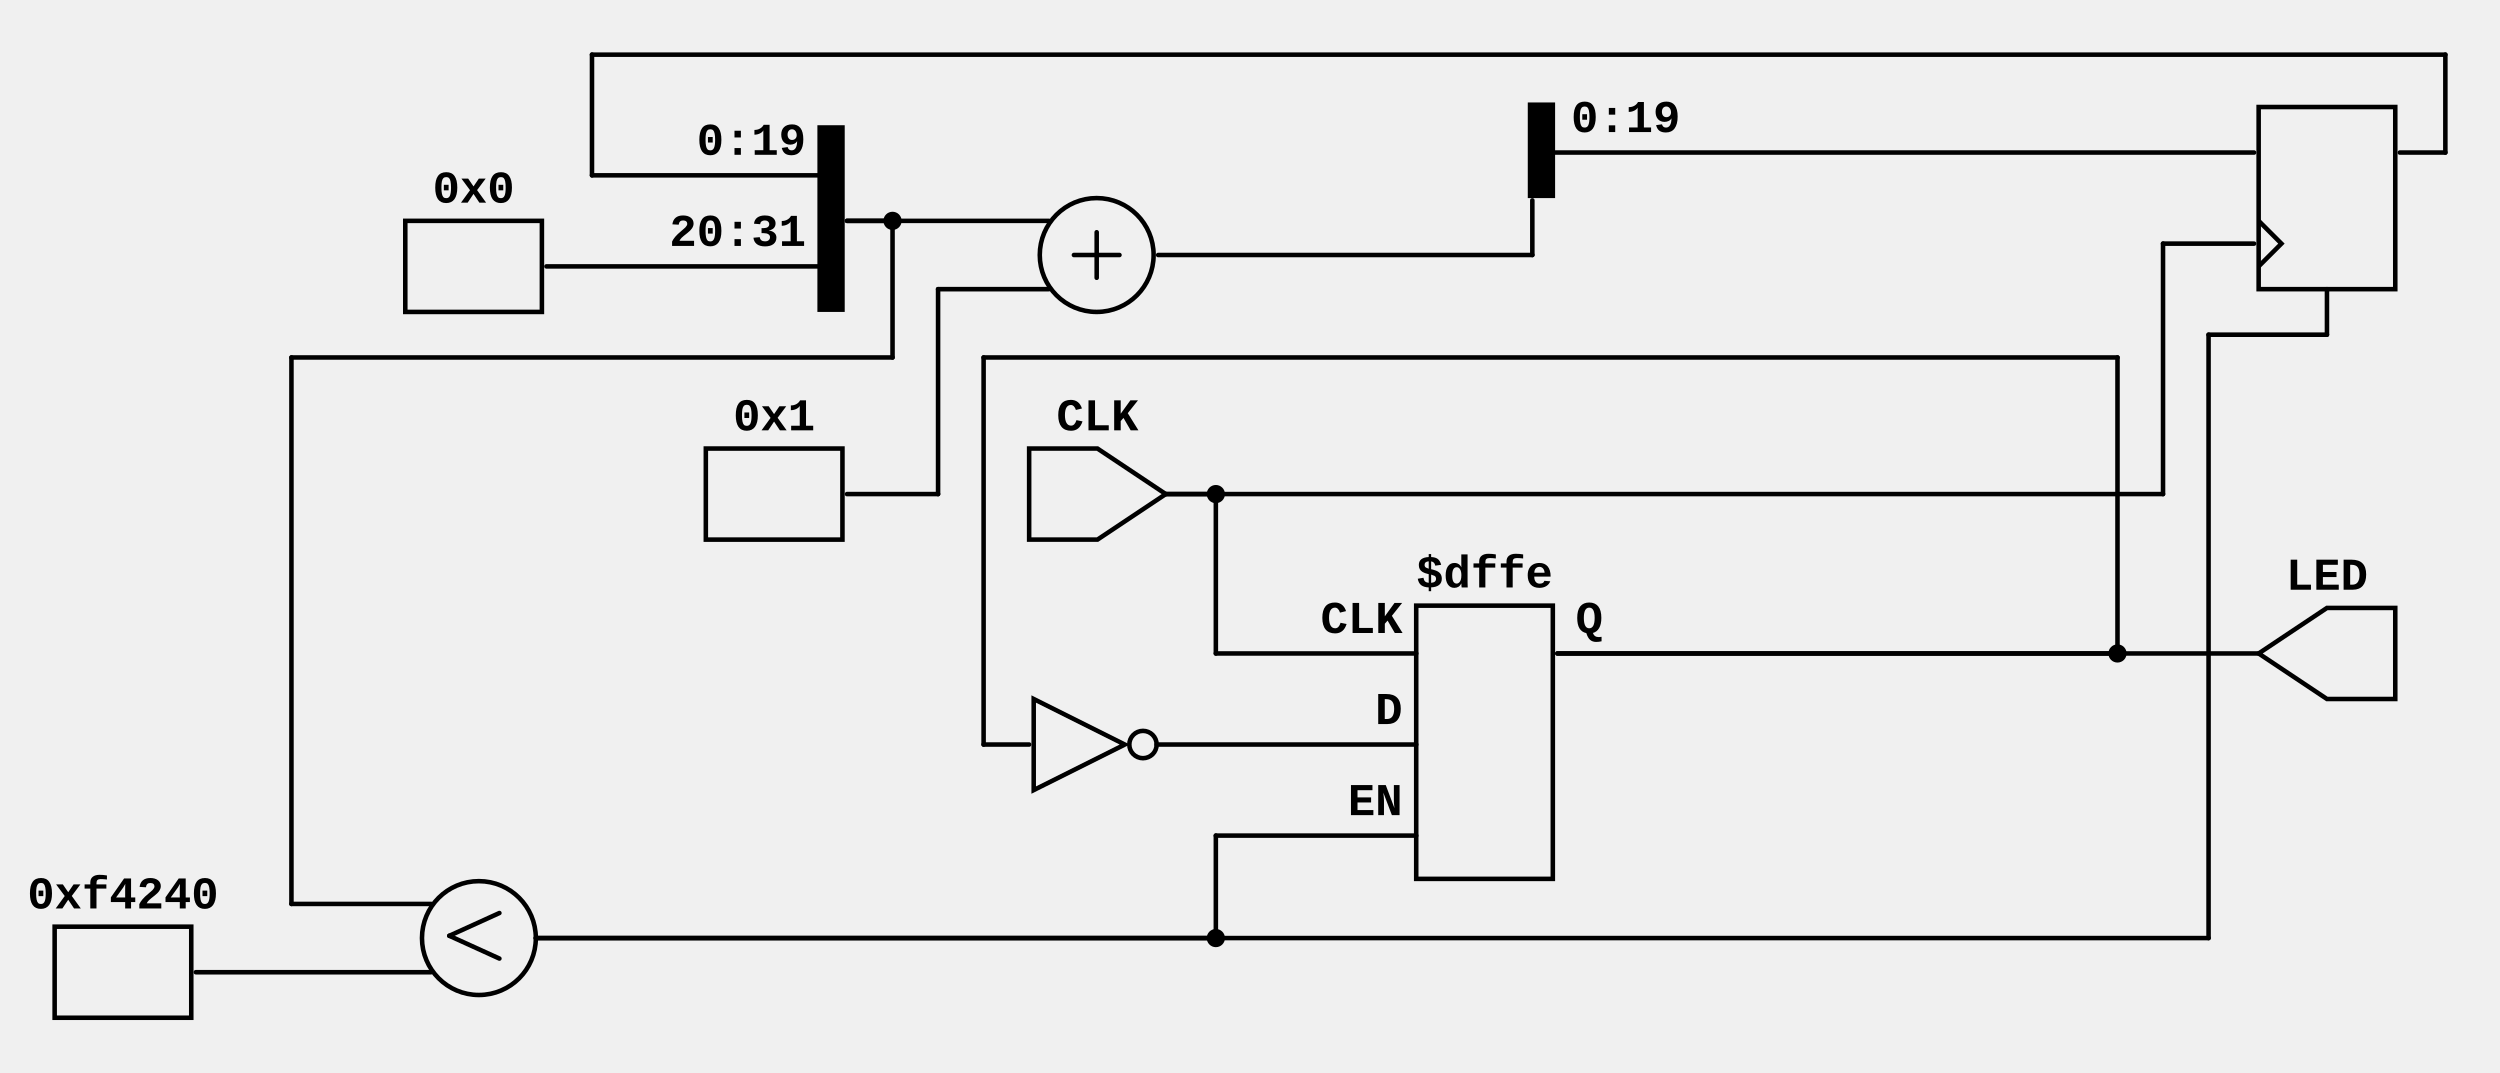
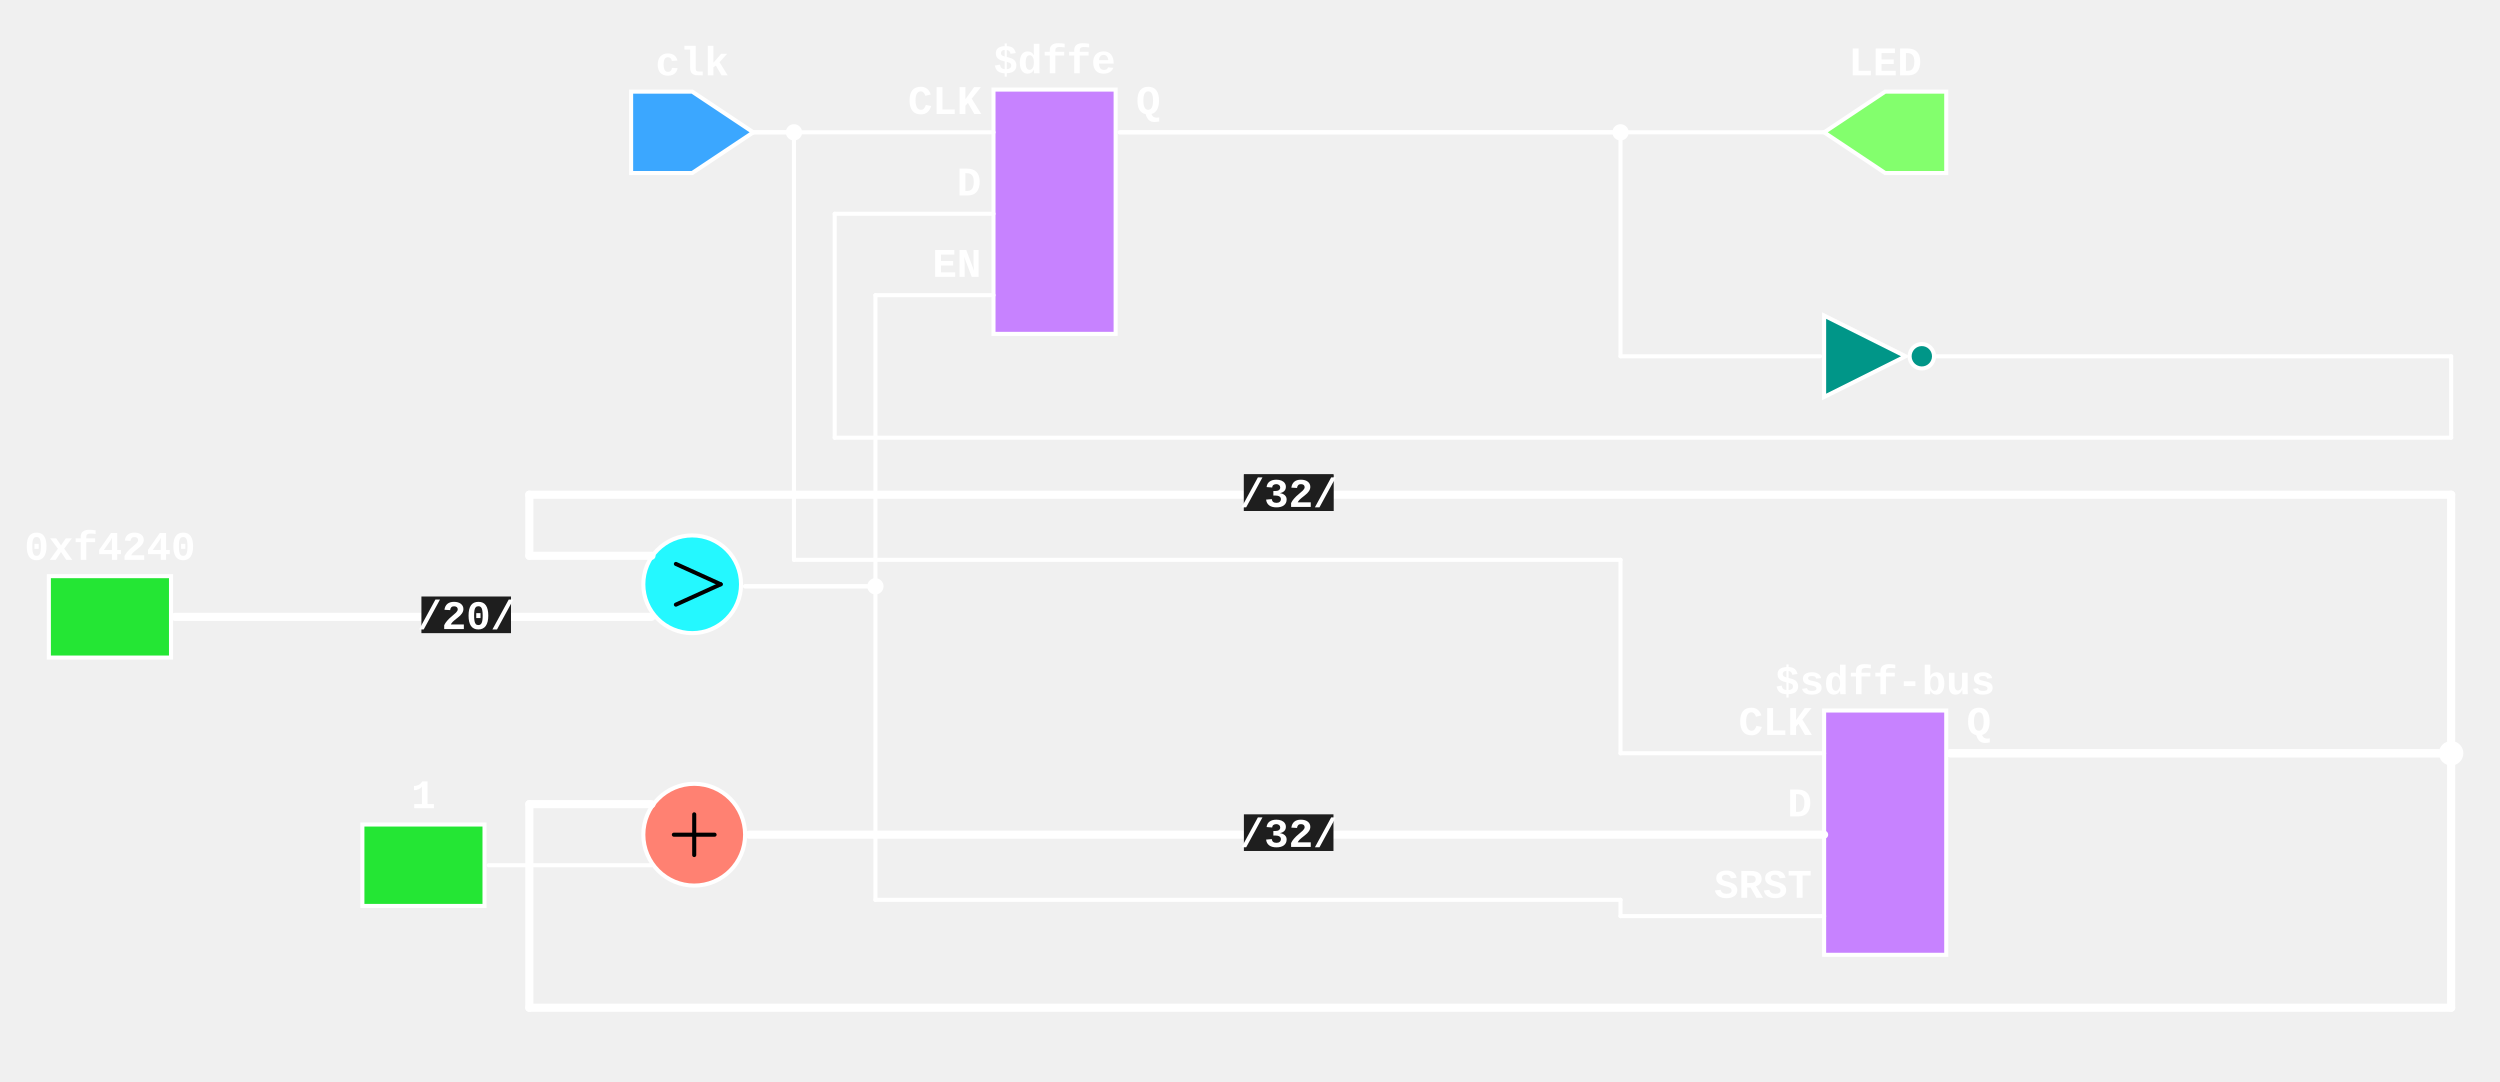
- <svg xmlns="http://www.w3.org/2000/svg" xmlns:ns1="https://github.com/nturley/netlistsvg" width="549" height="235.5">
+ <svg xmlns="http://www.w3.org/2000/svg" xmlns:ns1="https://github.com/nturley/netlistsvg" width="614" height="265.5">
  <style>g {
    fill:none;
-     stroke: #000;
+     stroke: #fff;
  }
  text {
-     fill:#000;
+     fill:#fff;
    stroke:none;
    font-size:10px;
    font-weight: bold;
    font-family: "Courier New", monospace;
  }
  line {
-     stroke: #000;
+     stroke: #fff;
    stroke-linecap: round;
  }
  .nodelabel {
    text-anchor: middle;
  }
  .inputPortLabel {
    text-anchor: end;
  }
  .splitjoinBody {
-     fill:#000;
-   }</style>
-   <g ns1:type="add" transform="translate(228.3333,43.5)" ns1:width="25" ns1:height="25" id="cell_$add$SuperProj.v:28$3">
+     fill:#fff;
+   } 
+ </style>
+   <g ns1:type="add" transform="translate(158,192.5)" ns1:width="25" ns1:height="25" id="cell_$add$Blink.v:18$2">
    <ns1:alias val="$add" />
-     <circle r="12.5" cx="12.5" cy="12.5" class="cell_$add$SuperProj.v:28$3" />
-     <line x1="7.5" x2="17.5" y1="12.5" y2="12.5" class="cell_$add$SuperProj.v:28$3" />
-     <line x1="12.5" x2="12.5" y1="7.5" y2="17.5" class="cell_$add$SuperProj.v:28$3" />
+     <circle r="12.5" cx="12.5" cy="12.5" fill="#ff8172" class="cell_$add$Blink.v:18$2" />
+     <line style="stroke: #000" x1="7.5" x2="17.5" y1="12.5" y2="12.5" class="cell_$add$Blink.v:18$2" />
+     <line style="stroke: #000" x1="12.5" x2="12.5" y1="7.5" y2="17.5" class="cell_$add$Blink.v:18$2" />
    <g ns1:x="2" ns1:y="5" ns1:pid="A" />
    <g ns1:x="2" ns1:y="20" ns1:pid="B" />
    <g ns1:x="26" ns1:y="12.5" ns1:pid="Y" />
  </g>
-   <g ns1:type="generic" transform="translate(311,133)" ns1:width="30" ns1:height="40" id="cell_$auto$ff.cc:266:slice$14">
-     <text x="15" y="-4" class="nodelabel cell_$auto$ff.cc:266:slice$14" ns1:attribute="ref">$dffe</text>
-     <rect width="30" height="60" ns1:generic="body" class="cell_$auto$ff.cc:266:slice$14" />
-     <g transform="translate(0,10)" ns1:x="0" ns1:y="10" ns1:pid="in0" id="port_$auto$ff.cc:266:slice$14~CLK">
-       <text x="-3" y="-4" class="inputPortLabel cell_$auto$ff.cc:266:slice$14">CLK</text>
+   <g ns1:type="generic" transform="translate(448,174.5)" ns1:width="30" ns1:height="40" id="cell_$auto$ff.cc:266:slice$12">
+     <text x="15" y="-4" class="nodelabel cell_$auto$ff.cc:266:slice$12" ns1:attribute="ref">$sdff-bus</text>
+     <rect width="30" height="60" ns1:generic="body" fill="#c782ff" rx="0" class="cell_$auto$ff.cc:266:slice$12" />
+     <g transform="translate(0,10)" ns1:x="0" ns1:y="10" ns1:pid="in0" id="port_$auto$ff.cc:266:slice$12~CLK">
+       <text x="-3" y="-4" class="inputPortLabel cell_$auto$ff.cc:266:slice$12">CLK</text>
    </g>
-     <g transform="translate(0,30)" ns1:x="0" ns1:y="10" ns1:pid="in0" id="port_$auto$ff.cc:266:slice$14~D">
-       <text x="-3" y="-4" class="inputPortLabel cell_$auto$ff.cc:266:slice$14">D</text>
+     <g transform="translate(0,30)" ns1:x="0" ns1:y="10" ns1:pid="in0" id="port_$auto$ff.cc:266:slice$12~D">
+       <text x="-3" y="-4" class="inputPortLabel cell_$auto$ff.cc:266:slice$12">D</text>
    </g>
-     <g transform="translate(0,50)" ns1:x="0" ns1:y="10" ns1:pid="in0" id="port_$auto$ff.cc:266:slice$14~EN">
-       <text x="-3" y="-4" class="inputPortLabel cell_$auto$ff.cc:266:slice$14">EN</text>
+     <g transform="translate(0,50)" ns1:x="0" ns1:y="10" ns1:pid="in0" id="port_$auto$ff.cc:266:slice$12~SRST">
+       <text x="-3" y="-4" class="inputPortLabel cell_$auto$ff.cc:266:slice$12">SRST</text>
    </g>
-     <g transform="translate(30,10)" ns1:x="30" ns1:y="10" ns1:pid="out0" id="port_$auto$ff.cc:266:slice$14~Q">
-       <text x="5" y="-4" style="fill:#000; stroke:none" class="cell_$auto$ff.cc:266:slice$14">Q</text>
+     <g transform="translate(30,10)" ns1:x="30" ns1:y="10" ns1:pid="out0" id="port_$auto$ff.cc:266:slice$12~Q">
+       <text x="5" y="-4" style="fill:#FFF; stroke:none" class="cell_$auto$ff.cc:266:slice$12">Q</text>
    </g>
  </g>
-   <g ns1:type="dff" transform="translate(496,23.5)" ns1:width="30" ns1:height="40" id="cell_$auto$ff.cc:266:slice$15">
-     <ns1:alias val="$dff" />
-     <ns1:alias val="$_DFF_" />
-     <ns1:alias val="$_DFF_P_" />
-     <ns1:alias val="$adff" />
-     <ns1:alias val="$_DFF_" />
-     <ns1:alias val="$_DFF_P_" />
-     <ns1:alias val="$sdff" />
-     <ns1:alias val="$_DFF_" />
-     <ns1:alias val="$_DFF_P_" />
-     <rect width="30" height="40" x="0" y="0" class="cell_$auto$ff.cc:266:slice$15" />
-     <path d="M0,35 L5,30 L0,25" class="cell_$auto$ff.cc:266:slice$15" />
-     <g ns1:x="31" ns1:y="10" ns1:pid="Q" />
-     <g ns1:x="-1" ns1:y="30" ns1:pid="CLK" />
-     <g ns1:x="-1" ns1:y="30" ns1:pid="C" />
-     <g ns1:x="-1" ns1:y="10" ns1:pid="D" />
-     <g ns1:x="15" ns1:y="40" ns1:pid="ARST" />
-     <g ns1:x="15" ns1:y="40" ns1:pid="SRST" />
+   <g ns1:type="generic" transform="translate(244,22)" ns1:width="30" ns1:height="40" id="cell_$auto$ff.cc:266:slice$13">
+     <text x="15" y="-4" class="nodelabel cell_$auto$ff.cc:266:slice$13" ns1:attribute="ref">$dffe</text>
+     <rect width="30" height="60" ns1:generic="body" fill="#c782ff" rx="0" class="cell_$auto$ff.cc:266:slice$13" />
+     <g transform="translate(0,10)" ns1:x="0" ns1:y="10" ns1:pid="in0" id="port_$auto$ff.cc:266:slice$13~CLK">
+       <text x="-3" y="-4" class="inputPortLabel cell_$auto$ff.cc:266:slice$13">CLK</text>
+     </g>
+     <g transform="translate(0,30)" ns1:x="0" ns1:y="10" ns1:pid="in0" id="port_$auto$ff.cc:266:slice$13~D">
+       <text x="-3" y="-4" class="inputPortLabel cell_$auto$ff.cc:266:slice$13">D</text>
+     </g>
+     <g transform="translate(0,50)" ns1:x="0" ns1:y="10" ns1:pid="in0" id="port_$auto$ff.cc:266:slice$13~EN">
+       <text x="-3" y="-4" class="inputPortLabel cell_$auto$ff.cc:266:slice$13">EN</text>
+     </g>
+     <g transform="translate(30,10)" ns1:x="30" ns1:y="10" ns1:pid="out0" id="port_$auto$ff.cc:266:slice$13~Q">
+       <text x="5" y="-4" style="fill:#FFF; stroke:none" class="cell_$auto$ff.cc:266:slice$13">Q</text>
+     </g>
  </g>
-   <g ns1:type="lt" transform="translate(92.66667,193.5)" ns1:width="25" ns1:height="25" id="cell_$lt$SuperProj.v:24$2">
-     <ns1:alias val="$lt" />
-     <circle r="12.5" cx="12.5" cy="12.5" class="cell_$lt$SuperProj.v:24$2" />
-     <line x1="6" x2="17" y1="12" y2="7" class="cell_$lt$SuperProj.v:24$2" />
-     <line x1="6" x2="17" y1="12" y2="17" class="cell_$lt$SuperProj.v:24$2" />
+   <g ns1:type="gt" transform="translate(158,131.5)" ns1:width="25" ns1:height="25" id="cell_$gt$Blink.v:19$3">
+     <ns1:alias val="$gt" />
+     <circle r="12" cx="12" cy="12" fill="#24f8ff" class="cell_$gt$Blink.v:19$3" />
+     <line style="stroke: #000" x1="8" x2="19" y1="7" y2="12" class="cell_$gt$Blink.v:19$3" />
+     <line style="stroke: #000" x1="8" x2="19" y1="17" y2="12" class="cell_$gt$Blink.v:19$3" />
    <g ns1:x="2" ns1:y="5" ns1:pid="A" />
    <g ns1:x="2" ns1:y="20" ns1:pid="B" />
    <g ns1:x="25" ns1:y="12.5" ns1:pid="Y" />
  </g>
-   <g ns1:type="not" transform="translate(227,153.5)" ns1:width="30" ns1:height="20" id="cell_$not$SuperProj.v:32$4">
+   <g ns1:type="not" transform="translate(448,77.5)" ns1:width="30" ns1:height="20" id="cell_$logic_not$Blink.v:20$4">
    <ns1:alias val="$_NOT_" />
    <ns1:alias val="$not" />
    <ns1:alias val="$logic_not" />
-     <path d="M0,0 L0,20 L20,10 Z" class="cell_$not$SuperProj.v:32$4" />
-     <circle cx="24" cy="10" r="3" class="cell_$not$SuperProj.v:32$4" />
+     <path d="M0,0 L0,20 L20,10 Z" fill="#009688" class="cell_$logic_not$Blink.v:20$4" />
+     <circle cx="24" cy="10" r="3" fill="#009688" class="cell_$logic_not$Blink.v:20$4" />
    <g ns1:x="-1" ns1:y="10" ns1:pid="A" />
    <g ns1:x="27" ns1:y="10" ns1:pid="Y" />
  </g>
-   <g ns1:type="inputExt" transform="translate(226,98.5)" ns1:width="30" ns1:height="20" id="cell_CLK">
-     <text x="15" y="-4" class="nodelabel cell_CLK" ns1:attribute="ref">CLK</text>
+   <g ns1:type="inputExt" transform="translate(155,22.5)" ns1:width="30" ns1:height="20" id="cell_clk">
+     <text x="15" y="-4" class="nodelabel cell_clk" ns1:attribute="ref">clk</text>
    <ns1:alias val="$_inputExt_" />
-     <path d="M0,0 L0,20 L15,20 L30,10 L15,0 Z" class="cell_CLK" />
+     <path d="M0,0 L0,20 L15,20 L30,10 L15,0 Z" fill="#3ba7ff" class="cell_clk" />
    <g ns1:x="30" ns1:y="10" ns1:pid="Y" />
  </g>
-   <g ns1:type="outputExt" transform="translate(496,133.5)" ns1:width="30" ns1:height="20" id="cell_LED">
+   <g ns1:type="outputExt" transform="translate(448,22.5)" ns1:width="30" ns1:height="20" id="cell_LED">
    <text x="15" y="-4" class="nodelabel cell_LED" ns1:attribute="ref">LED</text>
    <ns1:alias val="$_outputExt_" />
-     <path d="M30,0 L30,20 L15,20 L0,10 L15,0 Z" class="cell_LED" />
+     <path d="M30,0 L30,20 L15,20 L0,10 L15,0 Z" fill="#83ff6d" class="cell_LED" />
    <g ns1:x="0" ns1:y="10" ns1:pid="A" />
  </g>
-   <g ns1:type="constant" transform="translate(89,48.5)" ns1:width="30" ns1:height="20" id="cell_000000000000">
-     <text x="15" y="-4" class="nodelabel cell_000000000000" ns1:attribute="ref">0x0</text>
+   <g ns1:type="constant" transform="translate(89,202.5)" ns1:width="30" ns1:height="20" id="cell_1">
+     <text x="15" y="-4" class="nodelabel cell_1" ns1:attribute="ref">1</text>
    <ns1:alias val="$_constant_" />
-     <rect width="30" height="20" class="cell_000000000000" />
+     <rect width="30" height="20" fill="#24e634" class="cell_1" />
    <g ns1:x="31" ns1:y="10" ns1:pid="Y" />
  </g>
-   <g ns1:type="constant" transform="translate(155,98.5)" ns1:width="30" ns1:height="20" id="cell_00000000000000000000000000000001">
-     <text x="15" y="-4" class="nodelabel cell_00000000000000000000000000000001" ns1:attribute="ref">0x1</text>
+   <g ns1:type="constant" transform="translate(12,141.5)" ns1:width="30" ns1:height="20" id="cell_11110100001001000000">
+     <text x="15" y="-4" class="nodelabel cell_11110100001001000000" ns1:attribute="ref">0xf4240</text>
    <ns1:alias val="$_constant_" />
-     <rect width="30" height="20" class="cell_00000000000000000000000000000001" />
+     <rect width="30" height="20" fill="#24e634" class="cell_11110100001001000000" />
    <g ns1:x="31" ns1:y="10" ns1:pid="Y" />
  </g>
-   <g ns1:type="constant" transform="translate(12,203.5)" ns1:width="30" ns1:height="20" id="cell_00000000000011110100001001000000">
-     <text x="15" y="-4" class="nodelabel cell_00000000000011110100001001000000" ns1:attribute="ref">0xf4240</text>
-     <ns1:alias val="$_constant_" />
-     <rect width="30" height="20" class="cell_00000000000011110100001001000000" />
-     <g ns1:x="31" ns1:y="10" ns1:pid="Y" />
-   </g>
-   <g ns1:type="join" transform="translate(180,28)" ns1:width="4" ns1:height="40" id="cell_$join$,4,5,6,7,8,9,10,11,12,13,14,15,16,17,18,19,20,21,22,23,58,59,60,61,62,63,64,65,66,67,68,69,">
-     <rect width="5" height="40" class="splitjoinBody" ns1:generic="body" />
-     <ns1:alias val="$_join_" />
-     <g ns1:x="5" ns1:y="20" ns1:pid="out" />
-     <g transform="translate(0,10)" ns1:x="0" ns1:y="10" ns1:pid="in0">
-       <text x="-3" y="-4" class="inputPortLabel">0:19</text>
-     </g>
-     <g transform="translate(0,30)" ns1:x="0" ns1:y="10" ns1:pid="in0">
-       <text x="-3" y="-4" class="inputPortLabel">20:31</text>
-     </g>
-   </g>
-   <g ns1:type="split" transform="translate(336,23)" ns1:width="5" ns1:height="40" id="cell_$split$,24,25,26,27,28,29,30,31,32,33,34,35,36,37,38,39,40,41,42,43,44,45,46,47,48,49,50,51,52,53,54,55,">
-     <rect width="5" height="20" class="splitjoinBody" ns1:generic="body" />
-     <ns1:alias val="$_split_" />
-     <g ns1:x="0" ns1:y="20" ns1:pid="in" />
-     <g transform="translate(4,10)" ns1:x="4" ns1:y="10" ns1:pid="out0">
-       <text x="5" y="-4">0:19</text>
-     </g>
-   </g>
-   <line x1="186" x2="230.333" y1="48.5" y2="48.5" class="net_4,5,6,7,8,9,10,11,12,13,14,15,16,17,18,19,20,21,22,23,58,59,60,61,62,63,64,65,66,67,68,69" />
-   <line x1="186" x2="196" y1="48.5" y2="48.5" class="net_4,5,6,7,8,9,10,11,12,13,14,15,16,17,18,19,20,21,22,23,58,59,60,61,62,63,64,65,66,67,68,69" />
-   <line x1="196" x2="196" y1="48.5" y2="78.5" class="net_4,5,6,7,8,9,10,11,12,13,14,15,16,17,18,19,20,21,22,23,58,59,60,61,62,63,64,65,66,67,68,69" />
-   <line x1="196" x2="64" y1="78.5" y2="78.5" class="net_4,5,6,7,8,9,10,11,12,13,14,15,16,17,18,19,20,21,22,23,58,59,60,61,62,63,64,65,66,67,68,69" />
-   <line x1="64" x2="64" y1="78.5" y2="198.5" class="net_4,5,6,7,8,9,10,11,12,13,14,15,16,17,18,19,20,21,22,23,58,59,60,61,62,63,64,65,66,67,68,69" />
-   <circle cx="196" cy="48.5" r="2" style="fill:#000" class="net_4,5,6,7,8,9,10,11,12,13,14,15,16,17,18,19,20,21,22,23,58,59,60,61,62,63,64,65,66,67,68,69" />
-   <line x1="64" x2="94.667" y1="198.5" y2="198.5" class="net_4,5,6,7,8,9,10,11,12,13,14,15,16,17,18,19,20,21,22,23,58,59,60,61,62,63,64,65,66,67,68,69" />
-   <line x1="186" x2="206" y1="108.5" y2="108.5" class="net_70,71,72,73,74,75,76,77,78,79,80,81,82,83,84,85,86,87,88,89,90,91,92,93,94,95,96,97,98,99,100,101" />
-   <line x1="206" x2="206" y1="108.5" y2="63.5" class="net_70,71,72,73,74,75,76,77,78,79,80,81,82,83,84,85,86,87,88,89,90,91,92,93,94,95,96,97,98,99,100,101" />
-   <line x1="206" x2="230.333" y1="63.5" y2="63.5" class="net_70,71,72,73,74,75,76,77,78,79,80,81,82,83,84,85,86,87,88,89,90,91,92,93,94,95,96,97,98,99,100,101" />
-   <line x1="256" x2="267" y1="108.5" y2="108.5" class="net_2" />
-   <line x1="267" x2="267" y1="108.5" y2="143.5" class="net_2" />
-   <circle cx="267" cy="108.5" r="2" style="fill:#000" class="net_2" />
-   <line x1="267" x2="311" y1="143.5" y2="143.5" class="net_2" />
-   <line x1="256" x2="475" y1="108.5" y2="108.5" class="net_2" />
-   <line x1="475" x2="475" y1="108.5" y2="53.5" class="net_2" />
-   <line x1="475" x2="495" y1="53.5" y2="53.5" class="net_2" />
-   <line x1="254" x2="311" y1="163.5" y2="163.5" class="net_56" />
-   <line x1="117.667" x2="267" y1="206" y2="206" class="net_57" />
-   <line x1="267" x2="267" y1="206" y2="183.5" class="net_57" />
-   <circle cx="267" cy="206" r="2" style="fill:#000" class="net_57" />
-   <line x1="267" x2="311" y1="183.5" y2="183.5" class="net_57" />
-   <line x1="117.667" x2="485" y1="206" y2="206" class="net_57" />
-   <line x1="485" x2="485" y1="206" y2="73.5" class="net_57" />
-   <line x1="485" x2="511" y1="73.5" y2="73.5" class="net_57" />
-   <line x1="511" x2="511" y1="73.5" y2="63.5" class="net_57" />
-   <line x1="341" x2="495" y1="33.5" y2="33.5" class="net_24,25,26,27,28,29,30,31,32,33,34,35,36,37,38,39,40,41,42,43" />
-   <line x1="43" x2="94.667" y1="213.5" y2="213.5" class="net_114,115,116,117,118,119,120,121,122,123,124,125,126,127,128,129,130,131,132,133,134,135,136,137,138,139,140,141,142,143,144,145" />
-   <line x1="342" x2="465" y1="143.5" y2="143.5" class="net_3" />
-   <line x1="465" x2="465" y1="143.5" y2="78.5" class="net_3" />
-   <line x1="465" x2="216" y1="78.5" y2="78.5" class="net_3" />
-   <line x1="216" x2="216" y1="78.5" y2="163.5" class="net_3" />
-   <circle cx="465" cy="143.5" r="2" style="fill:#000" class="net_3" />
-   <line x1="216" x2="226" y1="163.5" y2="163.5" class="net_3" />
-   <line x1="342" x2="496" y1="143.5" y2="143.5" class="net_3" />
-   <line x1="527" x2="537" y1="33.5" y2="33.5" class="net_4,5,6,7,8,9,10,11,12,13,14,15,16,17,18,19,20,21,22,23" />
-   <line x1="537" x2="537" y1="33.5" y2="12" class="net_4,5,6,7,8,9,10,11,12,13,14,15,16,17,18,19,20,21,22,23" />
-   <line x1="537" x2="130" y1="12" y2="12" class="net_4,5,6,7,8,9,10,11,12,13,14,15,16,17,18,19,20,21,22,23" />
-   <line x1="130" x2="130" y1="12" y2="38.5" class="net_4,5,6,7,8,9,10,11,12,13,14,15,16,17,18,19,20,21,22,23" />
-   <line x1="130" x2="180" y1="38.5" y2="38.5" class="net_4,5,6,7,8,9,10,11,12,13,14,15,16,17,18,19,20,21,22,23" />
-   <line x1="120" x2="180" y1="58.5" y2="58.5" class="net_58,59,60,61,62,63,64,65,66,67,68,69" />
-   <line x1="254.333" x2="336.5" y1="56" y2="56" class="net_24,25,26,27,28,29,30,31,32,33,34,35,36,37,38,39,40,41,42,43,44,45,46,47,48,49,50,51,52,53,54,55" />
-   <line x1="336.5" x2="336.5" y1="56" y2="44" class="net_24,25,26,27,28,29,30,31,32,33,34,35,36,37,38,39,40,41,42,43,44,45,46,47,48,49,50,51,52,53,54,55" />
+   <line x1="479" x2="602" y1="185" y2="185" class="net_4,5,6,7,8,9,10,11,12,13,14,15,16,17,18,19,20,21,22,23,24,25,26,27,28,29,30,31,32,33,34,35 width_32" style="stroke-width: 2" />
+   <line x1="602" x2="602" y1="185" y2="247.5" class="net_4,5,6,7,8,9,10,11,12,13,14,15,16,17,18,19,20,21,22,23,24,25,26,27,28,29,30,31,32,33,34,35 width_32" style="stroke-width: 2" />
+   <line x1="602" x2="130" y1="247.5" y2="247.5" class="net_4,5,6,7,8,9,10,11,12,13,14,15,16,17,18,19,20,21,22,23,24,25,26,27,28,29,30,31,32,33,34,35 width_32" style="stroke-width: 2" />
+   <line x1="130" x2="130" y1="247.5" y2="197.5" class="net_4,5,6,7,8,9,10,11,12,13,14,15,16,17,18,19,20,21,22,23,24,25,26,27,28,29,30,31,32,33,34,35 width_32" style="stroke-width: 2" />
+   <line x1="130" x2="160" y1="197.5" y2="197.5" class="net_4,5,6,7,8,9,10,11,12,13,14,15,16,17,18,19,20,21,22,23,24,25,26,27,28,29,30,31,32,33,34,35 width_32" style="stroke-width: 2" />
+   <line x1="479" x2="602" y1="185" y2="185" class="net_4,5,6,7,8,9,10,11,12,13,14,15,16,17,18,19,20,21,22,23,24,25,26,27,28,29,30,31,32,33,34,35 width_32" style="stroke-width: 2" />
+   <line x1="602" x2="602" y1="185" y2="121.5" class="net_4,5,6,7,8,9,10,11,12,13,14,15,16,17,18,19,20,21,22,23,24,25,26,27,28,29,30,31,32,33,34,35 width_32" style="stroke-width: 2" />
+   <line x1="602" x2="130" y1="121.5" y2="121.5" class="net_4,5,6,7,8,9,10,11,12,13,14,15,16,17,18,19,20,21,22,23,24,25,26,27,28,29,30,31,32,33,34,35 width_32" style="stroke-width: 2" />
+   <line x1="130" x2="130" y1="121.5" y2="136.5" class="net_4,5,6,7,8,9,10,11,12,13,14,15,16,17,18,19,20,21,22,23,24,25,26,27,28,29,30,31,32,33,34,35 width_32" style="stroke-width: 2" />
+   <circle cx="602" cy="185" r="3" style="fill:#FFF" class="net_4,5,6,7,8,9,10,11,12,13,14,15,16,17,18,19,20,21,22,23,24,25,26,27,28,29,30,31,32,33,34,35 width_32" />
+   <line x1="130" x2="160" y1="136.5" y2="136.5" class="net_4,5,6,7,8,9,10,11,12,13,14,15,16,17,18,19,20,21,22,23,24,25,26,27,28,29,30,31,32,33,34,35 width_32" style="stroke-width: 2" />
+   <line x1="120" x2="160" y1="212.5" y2="212.5" class="net_70 width_1" style="stroke-width: 1" />
+   <line x1="185" x2="195" y1="32.5" y2="32.5" class="net_2 width_1" style="stroke-width: 1" />
+   <line x1="195" x2="195" y1="32.5" y2="137.5" class="net_2 width_1" style="stroke-width: 1" />
+   <line x1="195" x2="398" y1="137.5" y2="137.5" class="net_2 width_1" style="stroke-width: 1" />
+   <line x1="398" x2="398" y1="137.5" y2="185" class="net_2 width_1" style="stroke-width: 1" />
+   <circle cx="195" cy="32.5" r="2" style="fill:#FFF" class="net_2 width_1" />
+   <line x1="398" x2="448" y1="185" y2="185" class="net_2 width_1" style="stroke-width: 1" />
+   <line x1="185" x2="244" y1="32.5" y2="32.5" class="net_2 width_1" style="stroke-width: 1" />
+   <line x1="184" x2="448" y1="205" y2="205" class="net_36,37,38,39,40,41,42,43,44,45,46,47,48,49,50,51,52,53,54,55,56,57,58,59,60,61,62,63,64,65,66,67 width_32" style="stroke-width: 2" />
+   <line x1="183" x2="215" y1="144" y2="144" class="net_68 width_1" style="stroke-width: 1" />
+   <line x1="215" x2="215" y1="144" y2="221" class="net_68 width_1" style="stroke-width: 1" />
+   <line x1="215" x2="398" y1="221" y2="221" class="net_68 width_1" style="stroke-width: 1" />
+   <line x1="398" x2="398" y1="221" y2="225" class="net_68 width_1" style="stroke-width: 1" />
+   <circle cx="215" cy="144" r="2" style="fill:#FFF" class="net_68 width_1" />
+   <line x1="398" x2="448" y1="225" y2="225" class="net_68 width_1" style="stroke-width: 1" />
+   <line x1="183" x2="215" y1="144" y2="144" class="net_68 width_1" style="stroke-width: 1" />
+   <line x1="215" x2="215" y1="144" y2="72.5" class="net_68 width_1" style="stroke-width: 1" />
+   <line x1="215" x2="244" y1="72.5" y2="72.5" class="net_68 width_1" style="stroke-width: 1" />
+   <line x1="475" x2="602" y1="87.5" y2="87.5" class="net_69 width_1" style="stroke-width: 1" />
+   <line x1="602" x2="602" y1="87.5" y2="107.5" class="net_69 width_1" style="stroke-width: 1" />
+   <line x1="602" x2="205" y1="107.5" y2="107.5" class="net_69 width_1" style="stroke-width: 1" />
+   <line x1="205" x2="205" y1="107.5" y2="52.5" class="net_69 width_1" style="stroke-width: 1" />
+   <line x1="205" x2="244" y1="52.5" y2="52.5" class="net_69 width_1" style="stroke-width: 1" />
+   <line x1="43" x2="160" y1="151.5" y2="151.5" class="net_71,72,73,74,75,76,77,78,79,80,81,82,83,84,85,86,87,88,89,90 width_20" style="stroke-width: 2" />
+   <line x1="275" x2="398" y1="32.5" y2="32.5" class="net_3 width_1" style="stroke-width: 1" />
+   <line x1="398" x2="398" y1="32.5" y2="87.5" class="net_3 width_1" style="stroke-width: 1" />
+   <circle cx="398" cy="32.5" r="2" style="fill:#FFF" class="net_3 width_1" />
+   <line x1="398" x2="447" y1="87.5" y2="87.5" class="net_3 width_1" style="stroke-width: 1" />
+   <line x1="275" x2="448" y1="32.5" y2="32.5" class="net_3 width_1" style="stroke-width: 1" />
+   <rect x="305.5" y="116.5" width="22" height="9" class="net_4,5,6,7,8,9,10,11,12,13,14,15,16,17,18,19,20,21,22,23,24,25,26,27,28,29,30,31,32,33,34,35 width_32 busLabel_32" style="fill: #1E1E1E; stroke: none" />
+   <text x="304.5" y="124.5" class="net_4,5,6,7,8,9,10,11,12,13,14,15,16,17,18,19,20,21,22,23,24,25,26,27,28,29,30,31,32,33,34,35 width_32 busLabel_32">/32/</text>
+   <rect x="305.5" y="116.5" width="22" height="9" class="net_4,5,6,7,8,9,10,11,12,13,14,15,16,17,18,19,20,21,22,23,24,25,26,27,28,29,30,31,32,33,34,35 width_32 busLabel_32" style="fill: #1E1E1E; stroke: none" />
+   <text x="304.5" y="124.5" class="net_4,5,6,7,8,9,10,11,12,13,14,15,16,17,18,19,20,21,22,23,24,25,26,27,28,29,30,31,32,33,34,35 width_32 busLabel_32">/32/</text>
+   <rect x="305.5" y="200" width="22" height="9" class="net_36,37,38,39,40,41,42,43,44,45,46,47,48,49,50,51,52,53,54,55,56,57,58,59,60,61,62,63,64,65,66,67 width_32 busLabel_32" style="fill: #1E1E1E; stroke: none" />
+   <text x="304.5" y="208" class="net_36,37,38,39,40,41,42,43,44,45,46,47,48,49,50,51,52,53,54,55,56,57,58,59,60,61,62,63,64,65,66,67 width_32 busLabel_32">/32/</text>
+   <rect x="103.5" y="146.5" width="22" height="9" class="net_71,72,73,74,75,76,77,78,79,80,81,82,83,84,85,86,87,88,89,90 width_20 busLabel_20" style="fill: #1E1E1E; stroke: none" />
+   <text x="102.5" y="154.5" class="net_71,72,73,74,75,76,77,78,79,80,81,82,83,84,85,86,87,88,89,90 width_20 busLabel_20">/20/</text>
</svg>
